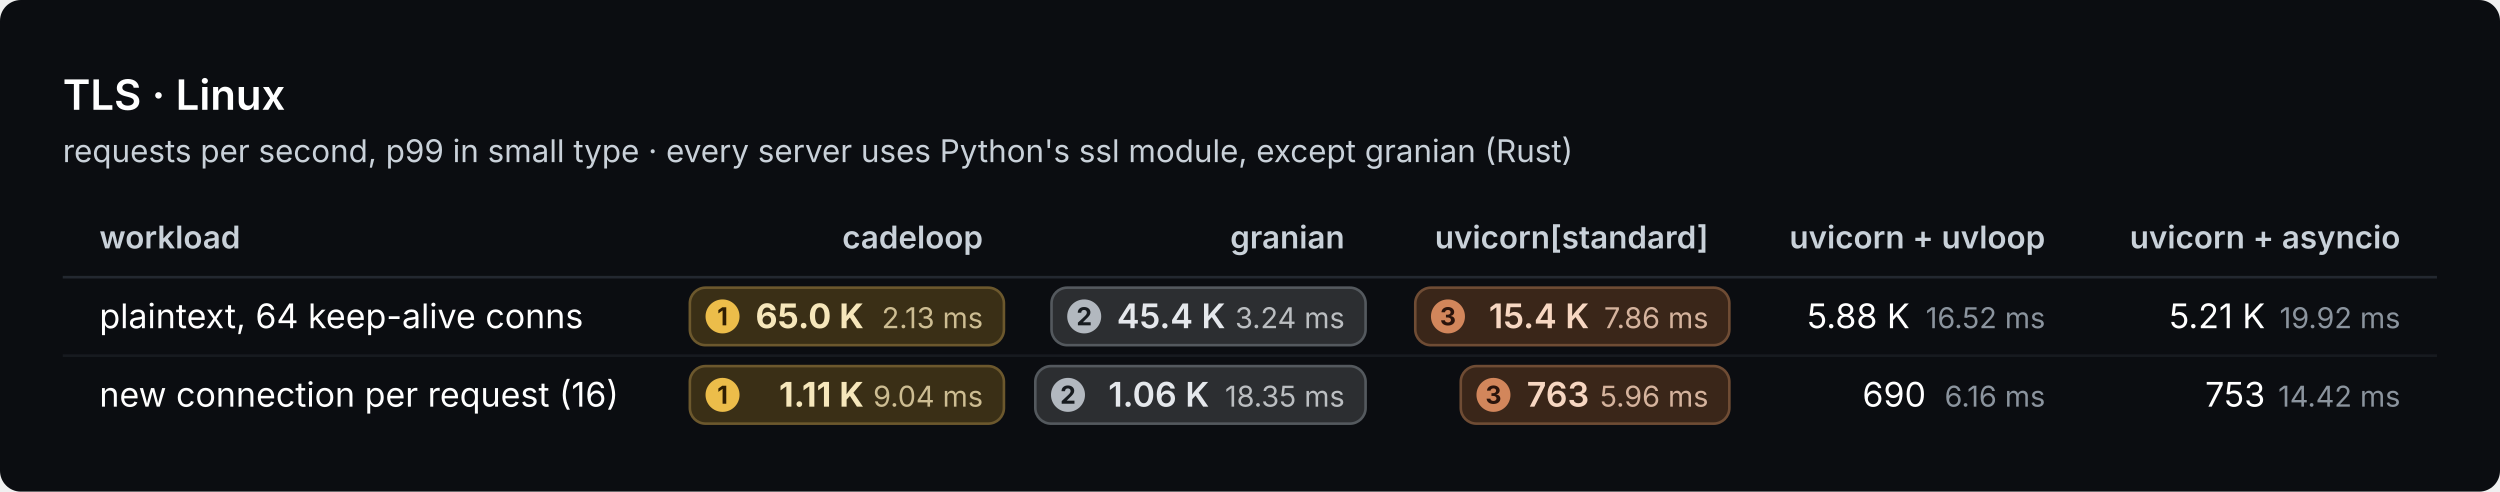
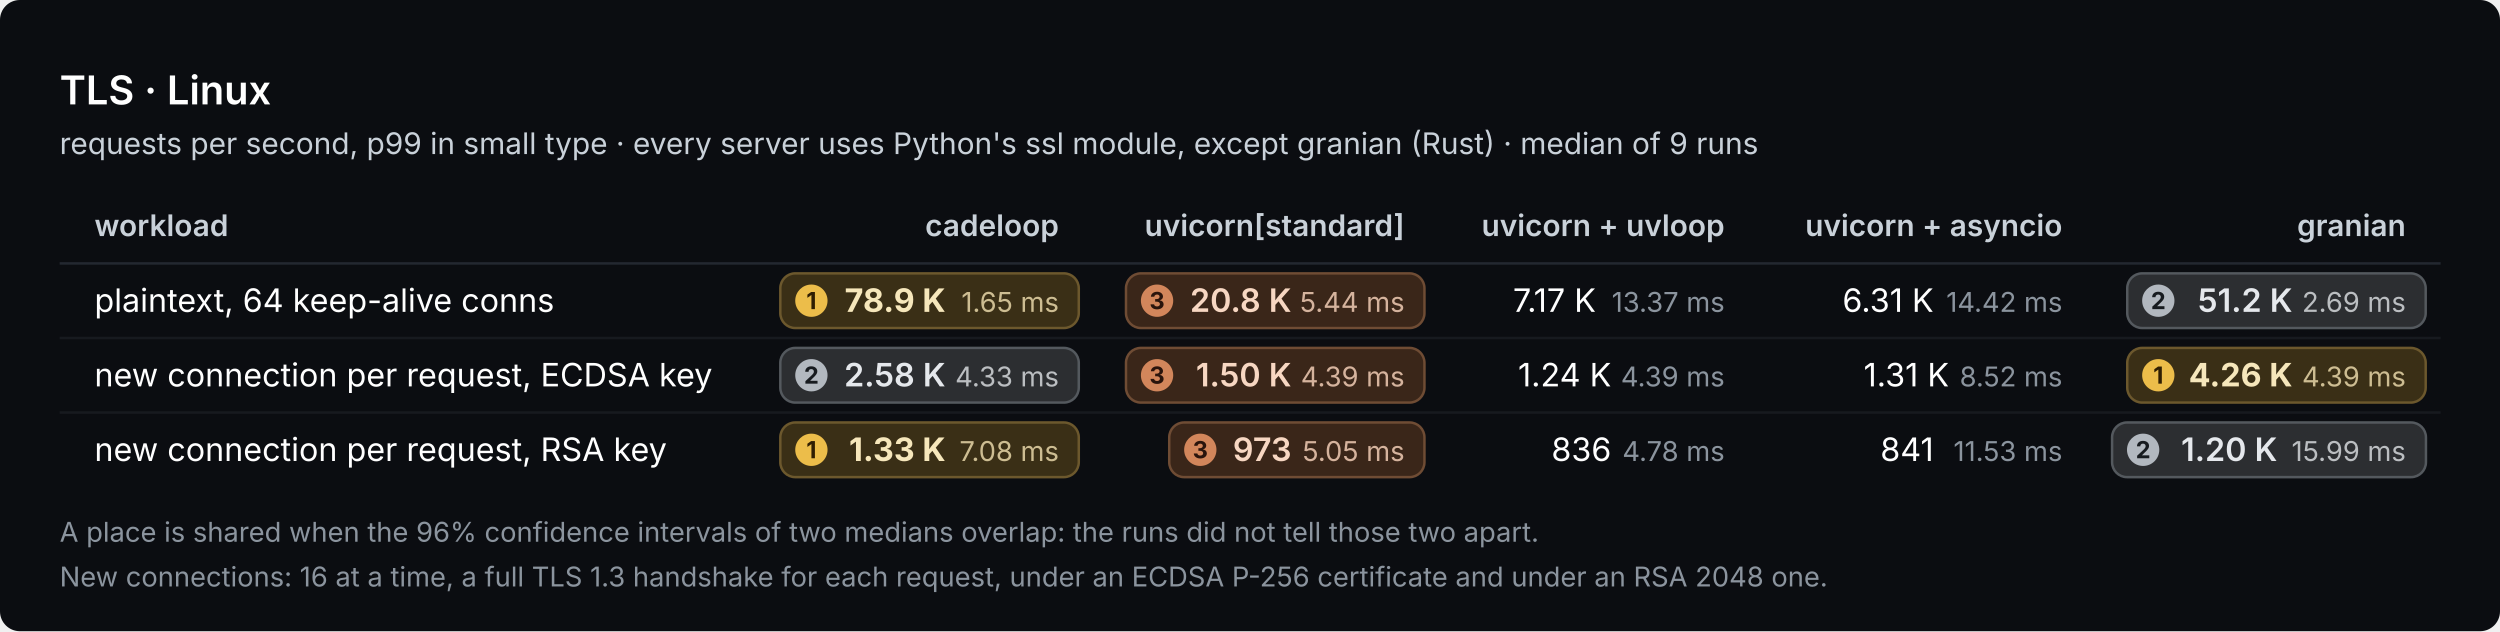
- <svg xmlns="http://www.w3.org/2000/svg" viewBox="0 0 956 188" width="956" height="188" font-family="system-ui, -apple-system, 'Segoe UI', sans-serif">
-   <rect width="956" height="188" fill="#0B0D11" rx="8" />
+ <svg xmlns="http://www.w3.org/2000/svg" viewBox="0 0 1006 254" width="1006" height="254" font-family="system-ui, -apple-system, 'Segoe UI', sans-serif">
+   <rect width="1006" height="254" fill="#0B0D11" rx="8" />
  <text x="24" y="42" font-size="16" font-weight="600" fill="#ffffff">TLS · Linux</text>
-   <text x="24" y="62" font-size="12" fill="#c9d1d9">requests per second, p99 in small type · every server uses Python's ssl module, except granian (Rust)</text>
+   <text x="24" y="62" font-size="12" fill="#c9d1d9">requests per second, p99 in small type · every server uses Python's ssl module, except granian (Rust) · median of 9 runs</text>
  <text x="38.0" y="95.0" font-size="12" font-weight="600" fill="#c9d1d9">workload</text>
-   <text x="375.9" y="95.0" font-size="12" font-weight="600" text-anchor="end" fill="#c9d1d9">cadeloop</text>
-   <text x="514.2" y="95.0" font-size="12" font-weight="600" text-anchor="end" fill="#c9d1d9">granian</text>
-   <text x="653.3" y="95.0" font-size="12" font-weight="600" text-anchor="end" fill="#c9d1d9">uvicorn[standard]</text>
-   <text x="782.1" y="95.0" font-size="12" font-weight="600" text-anchor="end" fill="#c9d1d9">uvicorn + uvloop</text>
-   <text x="917.9" y="95.0" font-size="12" font-weight="600" text-anchor="end" fill="#c9d1d9">uvicorn + asyncio</text>
-   <line x1="24" y1="106.0" x2="931.9" y2="106.0" stroke="#232830" stroke-width="1" />
+   <text x="426.1" y="95.0" font-size="12" font-weight="600" text-anchor="end" fill="#c9d1d9">cadeloop</text>
+   <text x="565.2" y="95.0" font-size="12" font-weight="600" text-anchor="end" fill="#c9d1d9">uvicorn[standard]</text>
+   <text x="694.0" y="95.0" font-size="12" font-weight="600" text-anchor="end" fill="#c9d1d9">uvicorn + uvloop</text>
+   <text x="829.9" y="95.0" font-size="12" font-weight="600" text-anchor="end" fill="#c9d1d9">uvicorn + asyncio</text>
+   <text x="968.1" y="95.0" font-size="12" font-weight="600" text-anchor="end" fill="#c9d1d9">granian</text>
+   <line x1="24" y1="106.0" x2="982.1" y2="106.0" stroke="#232830" stroke-width="1" />
  <text x="38.0" y="125.5" font-size="13" fill="#ffffff">plaintext, 64 keep-alive conns</text>
-   <rect x="263.8" y="110.0" width="120.1" height="22" rx="6" fill="#3a2f16" stroke="#6c582d" stroke-width="1" />
-   <circle cx="276.3" cy="121.0" r="6.5" fill="#ecbd4a" />
-   <text x="276.3" y="124.4" font-size="9.5" font-weight="700" text-anchor="middle" fill="#2f1e02">1</text>
-   <text x="375.9" y="125.5" font-size="11" text-anchor="end" fill="#cdbd92">2.13 ms</text>
-   <text x="330.3" y="125.5" font-size="13" text-anchor="end" font-weight="700" fill="#f6e7bb">65.0 K</text>
-   <rect x="402.1" y="110.0" width="120.1" height="22" rx="6" fill="#2c2e31" stroke="#54595e" stroke-width="1" />
-   <circle cx="414.6" cy="121.0" r="6.5" fill="#b2b8bf" />
-   <text x="414.6" y="124.4" font-size="9.5" font-weight="700" text-anchor="middle" fill="#171b1f">2</text>
-   <text x="514.2" y="125.5" font-size="11" text-anchor="end" fill="#bbbec1">3.24 ms</text>
-   <text x="468.6" y="125.5" font-size="13" text-anchor="end" font-weight="600" fill="#e5e8ec">45.4 K</text>
-   <rect x="541.2" y="110.0" width="120.1" height="22" rx="6" fill="#3a2619" stroke="#6f4c34" stroke-width="1" />
-   <circle cx="553.7" cy="121.0" r="6.5" fill="#d2865b" />
-   <text x="553.7" y="124.4" font-size="9.5" font-weight="700" text-anchor="middle" fill="#2a140c">3</text>
-   <text x="653.3" y="125.5" font-size="11" text-anchor="end" fill="#d5b39d">7.86 ms</text>
-   <text x="607.7" y="125.5" font-size="13" text-anchor="end" font-weight="600" fill="#f7d7c2">15.4 K</text>
-   <text x="782.1" y="125.5" font-size="11" text-anchor="end" fill="#8b949e">16.52 ms</text>
-   <text x="730.3" y="125.5" font-size="13" text-anchor="end" fill="#ffffff">5.88 K</text>
-   <text x="917.9" y="125.5" font-size="11" text-anchor="end" fill="#8b949e">19.92 ms</text>
-   <text x="866.2" y="125.5" font-size="13" text-anchor="end" fill="#ffffff">5.21 K</text>
-   <line x1="24" y1="136.0" x2="931.9" y2="136.0" stroke="#171A1F" stroke-width="1" />
-   <text x="38.0" y="155.5" font-size="13" fill="#ffffff">new connection per request (16)</text>
-   <rect x="263.8" y="140.0" width="120.1" height="22" rx="6" fill="#3a2f16" stroke="#6c582d" stroke-width="1" />
-   <circle cx="276.3" cy="151.0" r="6.5" fill="#ecbd4a" />
-   <text x="276.3" y="154.4" font-size="9.5" font-weight="700" text-anchor="middle" fill="#2f1e02">1</text>
-   <text x="375.9" y="155.5" font-size="11" text-anchor="end" fill="#cdbd92">9.04 ms</text>
-   <text x="330.3" y="155.5" font-size="13" text-anchor="end" font-weight="700" fill="#f6e7bb">1.11 K</text>
-   <rect x="395.9" y="140.0" width="126.3" height="22" rx="6" fill="#2c2e31" stroke="#54595e" stroke-width="1" />
-   <circle cx="408.4" cy="151.0" r="6.5" fill="#b2b8bf" />
-   <text x="408.4" y="154.4" font-size="9.5" font-weight="700" text-anchor="middle" fill="#171b1f">2</text>
-   <text x="514.2" y="155.5" font-size="11" text-anchor="end" fill="#bbbec1">18.35 ms</text>
-   <text x="462.4" y="155.5" font-size="13" text-anchor="end" font-weight="600" fill="#e5e8ec">1.06 K</text>
-   <rect x="558.6" y="140.0" width="102.7" height="22" rx="6" fill="#3a2619" stroke="#6f4c34" stroke-width="1" />
-   <circle cx="571.1" cy="151.0" r="6.5" fill="#d2865b" />
-   <text x="571.1" y="154.4" font-size="9.5" font-weight="700" text-anchor="middle" fill="#2a140c">3</text>
-   <text x="653.3" y="155.5" font-size="11" text-anchor="end" fill="#d5b39d">5.96 ms</text>
-   <text x="607.7" y="155.5" font-size="13" text-anchor="end" font-weight="600" fill="#f7d7c2">763</text>
-   <text x="782.1" y="155.5" font-size="11" text-anchor="end" fill="#8b949e">6.16 ms</text>
-   <text x="736.5" y="155.5" font-size="13" text-anchor="end" fill="#ffffff">690</text>
-   <text x="917.9" y="155.5" font-size="11" text-anchor="end" fill="#8b949e">14.42 ms</text>
-   <text x="866.2" y="155.5" font-size="13" text-anchor="end" fill="#ffffff">753</text>
+   <rect x="314.0" y="110.0" width="120.1" height="22" rx="6" fill="#3a2f16" stroke="#6c582d" stroke-width="1" />
+   <circle cx="326.5" cy="121.0" r="6.5" fill="#ecbd4a" />
+   <text x="326.5" y="124.4" font-size="9.5" font-weight="700" text-anchor="middle" fill="#2f1e02">1</text>
+   <text x="426.1" y="125.5" font-size="11" text-anchor="end" fill="#cdbd92">1.65 ms</text>
+   <text x="380.5" y="125.5" font-size="13" text-anchor="end" font-weight="700" fill="#f6e7bb">78.9 K</text>
+   <rect x="453.1" y="110.0" width="120.1" height="22" rx="6" fill="#3a2619" stroke="#6f4c34" stroke-width="1" />
+   <circle cx="465.6" cy="121.0" r="6.5" fill="#d2865b" />
+   <text x="465.6" y="124.4" font-size="9.5" font-weight="700" text-anchor="middle" fill="#2a140c">3</text>
+   <text x="565.2" y="125.5" font-size="11" text-anchor="end" fill="#d5b39d">5.44 ms</text>
+   <text x="519.7" y="125.5" font-size="13" text-anchor="end" font-weight="600" fill="#f7d7c2">20.8 K</text>
+   <text x="694.0" y="125.5" font-size="11" text-anchor="end" fill="#8b949e">13.37 ms</text>
+   <text x="642.2" y="125.5" font-size="13" text-anchor="end" fill="#ffffff">7.17 K</text>
+   <text x="829.9" y="125.5" font-size="11" text-anchor="end" fill="#8b949e">14.42 ms</text>
+   <text x="778.1" y="125.5" font-size="13" text-anchor="end" fill="#ffffff">6.31 K</text>
+   <rect x="856.0" y="110.0" width="120.1" height="22" rx="6" fill="#2c2e31" stroke="#54595e" stroke-width="1" />
+   <circle cx="868.5" cy="121.0" r="6.5" fill="#b2b8bf" />
+   <text x="868.5" y="124.4" font-size="9.5" font-weight="700" text-anchor="middle" fill="#171b1f">2</text>
+   <text x="968.1" y="125.5" font-size="11" text-anchor="end" fill="#bbbec1">2.69 ms</text>
+   <text x="922.5" y="125.5" font-size="13" text-anchor="end" font-weight="600" fill="#e5e8ec">51.2 K</text>
+   <line x1="24" y1="136.0" x2="982.1" y2="136.0" stroke="#171A1F" stroke-width="1" />
+   <text x="38.0" y="155.5" font-size="13" fill="#ffffff">new connection per request, ECDSA key</text>
+   <rect x="314.0" y="140.0" width="120.1" height="22" rx="6" fill="#2c2e31" stroke="#54595e" stroke-width="1" />
+   <circle cx="326.5" cy="151.0" r="6.5" fill="#b2b8bf" />
+   <text x="326.5" y="154.4" font-size="9.5" font-weight="700" text-anchor="middle" fill="#171b1f">2</text>
+   <text x="426.1" y="155.5" font-size="11" text-anchor="end" fill="#bbbec1">4.33 ms</text>
+   <text x="380.5" y="155.5" font-size="13" text-anchor="end" font-weight="600" fill="#e5e8ec">2.58 K</text>
+   <rect x="453.1" y="140.0" width="120.1" height="22" rx="6" fill="#3a2619" stroke="#6f4c34" stroke-width="1" />
+   <circle cx="465.6" cy="151.0" r="6.5" fill="#d2865b" />
+   <text x="465.6" y="154.4" font-size="9.5" font-weight="700" text-anchor="middle" fill="#2a140c">3</text>
+   <text x="565.2" y="155.5" font-size="11" text-anchor="end" fill="#d5b39d">4.39 ms</text>
+   <text x="519.7" y="155.5" font-size="13" text-anchor="end" font-weight="600" fill="#f7d7c2">1.50 K</text>
+   <text x="694.0" y="155.5" font-size="11" text-anchor="end" fill="#8b949e">4.39 ms</text>
+   <text x="648.4" y="155.5" font-size="13" text-anchor="end" fill="#ffffff">1.24 K</text>
+   <text x="829.9" y="155.5" font-size="11" text-anchor="end" fill="#8b949e">8.52 ms</text>
+   <text x="784.3" y="155.5" font-size="13" text-anchor="end" fill="#ffffff">1.31 K</text>
+   <rect x="856.0" y="140.0" width="120.1" height="22" rx="6" fill="#3a2f16" stroke="#6c582d" stroke-width="1" />
+   <circle cx="868.5" cy="151.0" r="6.5" fill="#ecbd4a" />
+   <text x="868.5" y="154.4" font-size="9.5" font-weight="700" text-anchor="middle" fill="#2f1e02">1</text>
+   <text x="968.1" y="155.5" font-size="11" text-anchor="end" fill="#cdbd92">4.39 ms</text>
+   <text x="922.5" y="155.5" font-size="13" text-anchor="end" font-weight="700" fill="#f6e7bb">4.26 K</text>
+   <line x1="24" y1="166.0" x2="982.1" y2="166.0" stroke="#171A1F" stroke-width="1" />
+   <text x="38.0" y="185.5" font-size="13" fill="#ffffff">new connection per request, RSA key</text>
+   <rect x="314.0" y="170.0" width="120.1" height="22" rx="6" fill="#3a2f16" stroke="#6c582d" stroke-width="1" />
+   <circle cx="326.5" cy="181.0" r="6.5" fill="#ecbd4a" />
+   <text x="326.5" y="184.4" font-size="9.5" font-weight="700" text-anchor="middle" fill="#2f1e02">1</text>
+   <text x="426.1" y="185.5" font-size="11" text-anchor="end" fill="#cdbd92">7.08 ms</text>
+   <text x="380.5" y="185.5" font-size="13" text-anchor="end" font-weight="700" fill="#f6e7bb">1.33 K</text>
+   <rect x="470.5" y="170.0" width="102.7" height="22" rx="6" fill="#3a2619" stroke="#6f4c34" stroke-width="1" />
+   <circle cx="483.0" cy="181.0" r="6.5" fill="#d2865b" />
+   <text x="483.0" y="184.4" font-size="9.5" font-weight="700" text-anchor="middle" fill="#2a140c">3</text>
+   <text x="565.2" y="185.5" font-size="11" text-anchor="end" fill="#d5b39d">5.05 ms</text>
+   <text x="519.7" y="185.5" font-size="13" text-anchor="end" font-weight="600" fill="#f7d7c2">973</text>
+   <text x="694.0" y="185.5" font-size="11" text-anchor="end" fill="#8b949e">4.78 ms</text>
+   <text x="648.4" y="185.5" font-size="13" text-anchor="end" fill="#ffffff">836</text>
+   <text x="829.9" y="185.5" font-size="11" text-anchor="end" fill="#8b949e">11.53 ms</text>
+   <text x="778.1" y="185.5" font-size="13" text-anchor="end" fill="#ffffff">841</text>
+   <rect x="849.9" y="170.0" width="126.3" height="22" rx="6" fill="#2c2e31" stroke="#54595e" stroke-width="1" />
+   <circle cx="862.4" cy="181.0" r="6.5" fill="#b2b8bf" />
+   <text x="862.4" y="184.4" font-size="9.5" font-weight="700" text-anchor="middle" fill="#171b1f">2</text>
+   <text x="968.1" y="185.5" font-size="11" text-anchor="end" fill="#bbbec1">15.99 ms</text>
+   <text x="916.4" y="185.5" font-size="13" text-anchor="end" font-weight="600" fill="#e5e8ec">1.20 K</text>
+   <text x="24" y="218.0" font-size="11" fill="#8b949e">A place is shared when the 96% confidence intervals of two medians overlap: the runs did not tell those two apart.</text>
+   <text x="24" y="236.0" font-size="11" fill="#8b949e">New connections: 16 at a time, a full TLS 1.3 handshake for each request, under an ECDSA P-256 certificate and under an RSA 2048 one.</text>
</svg>
